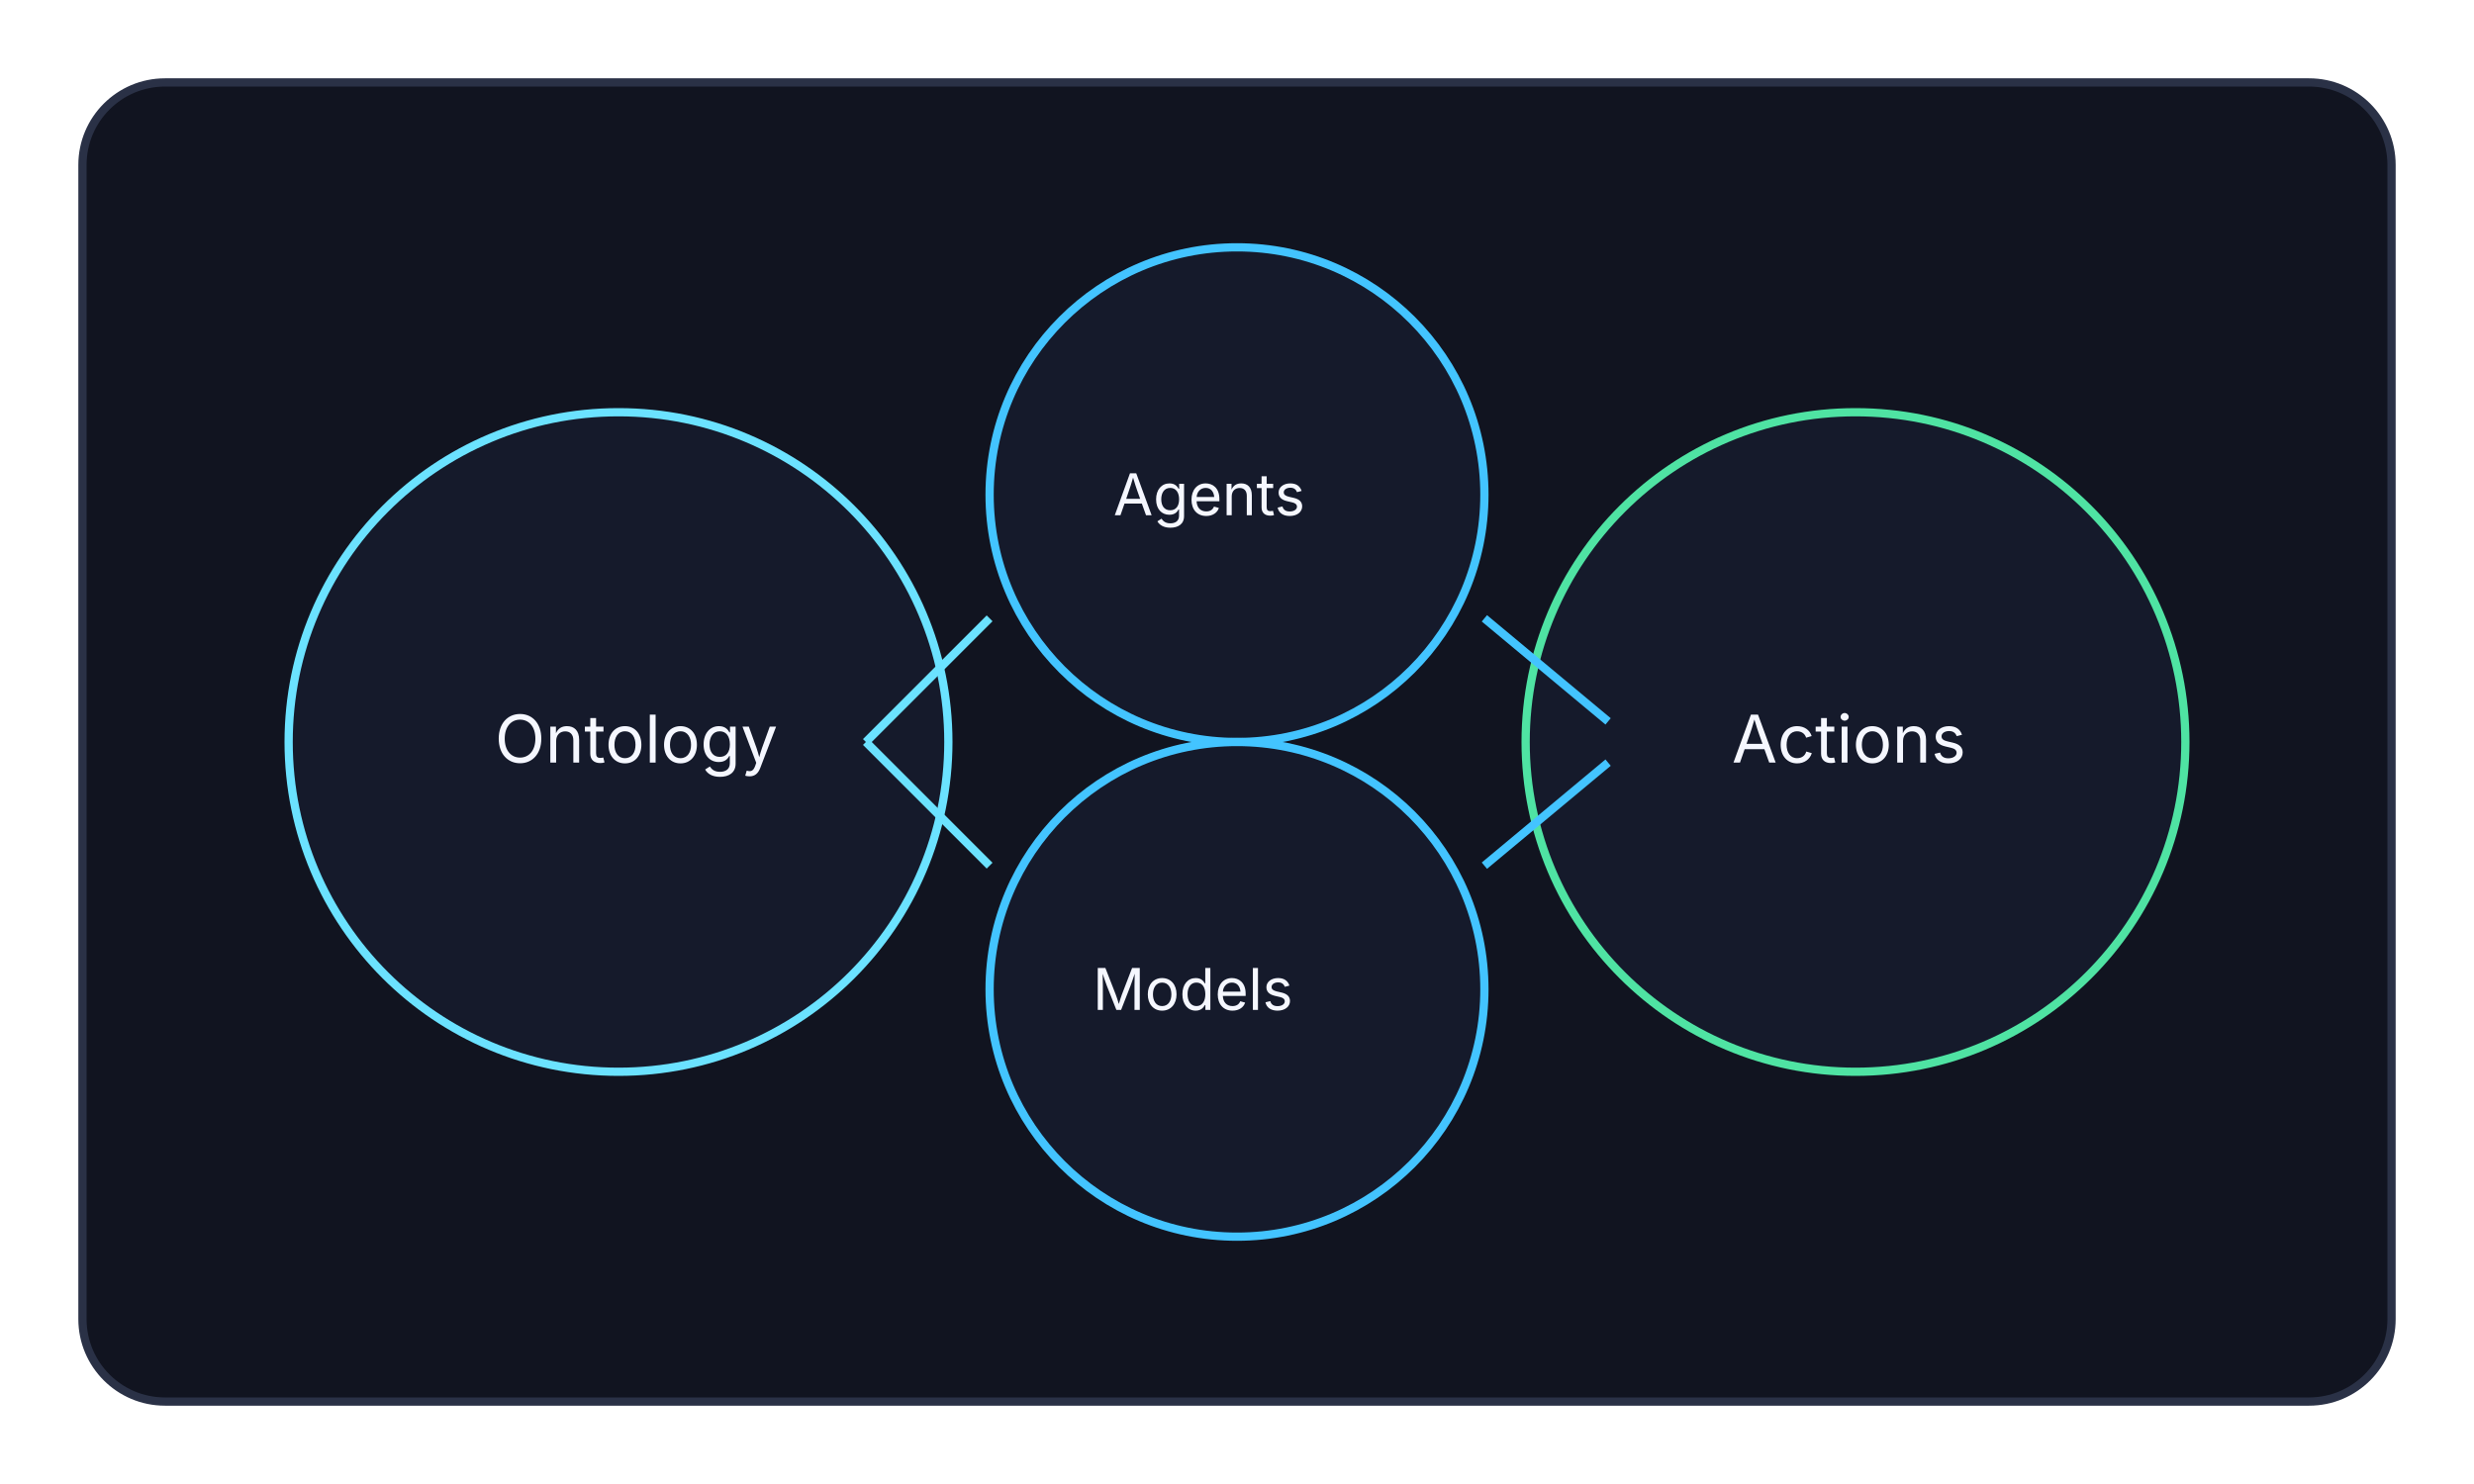
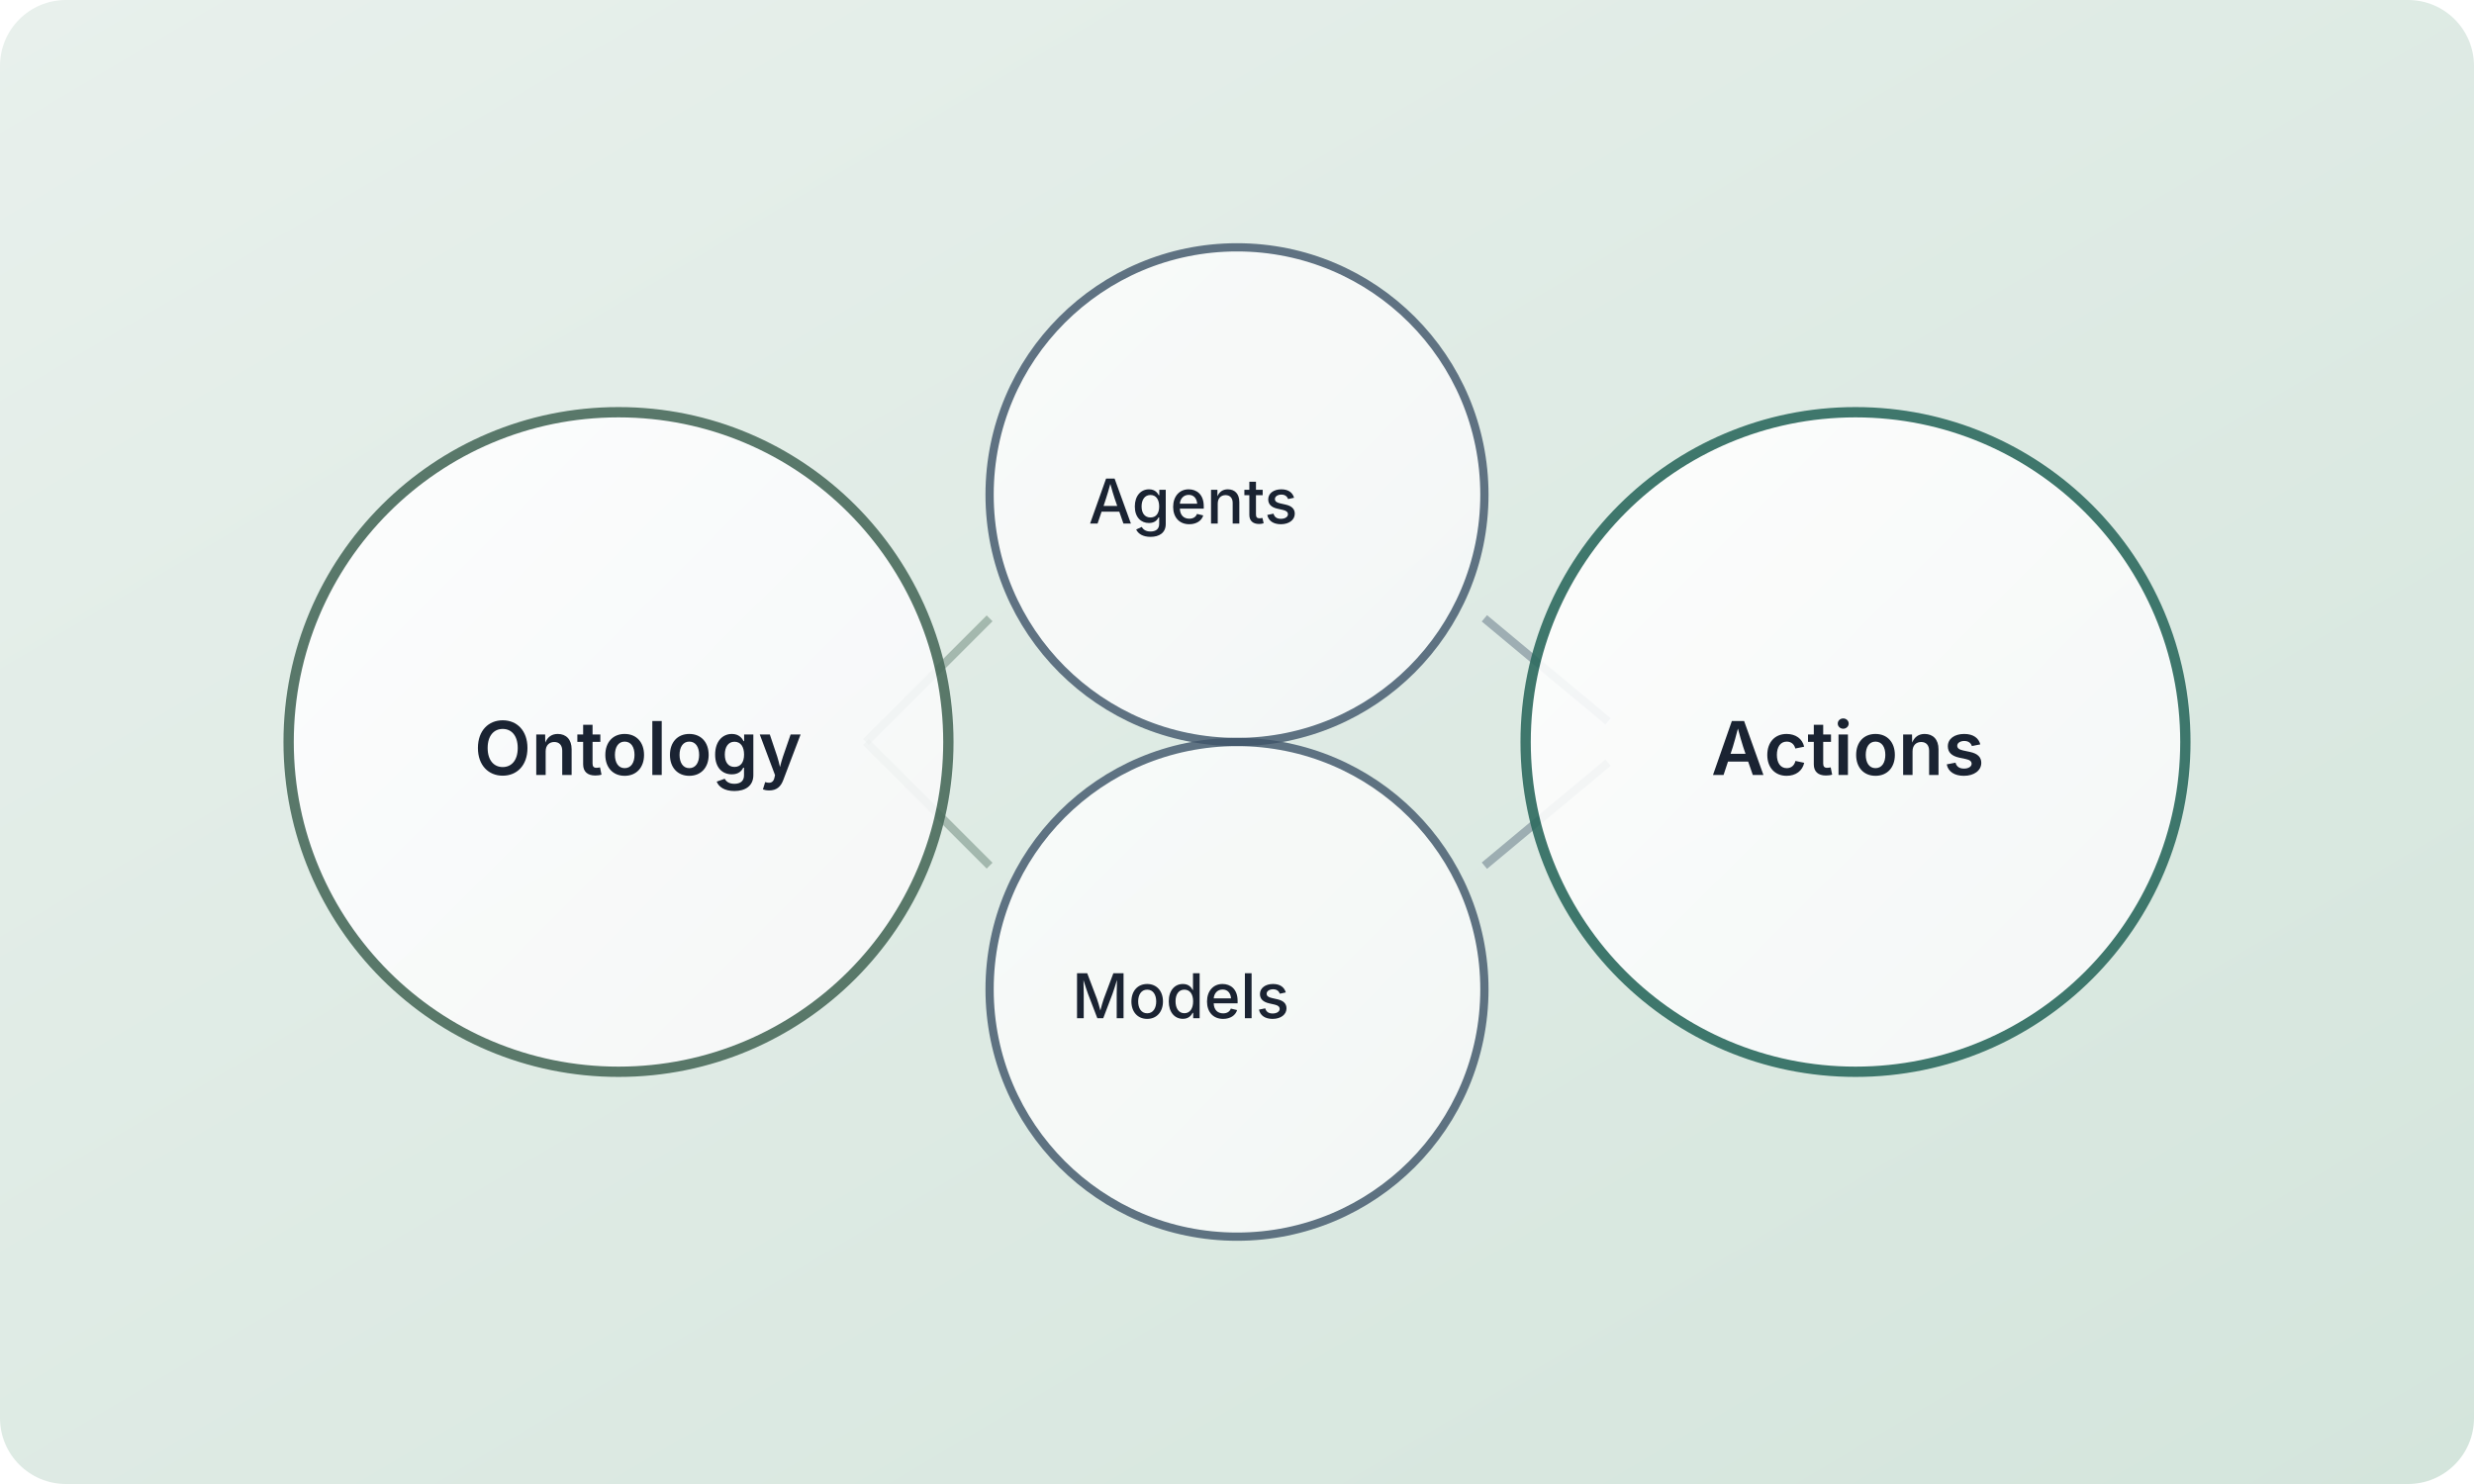
<svg xmlns="http://www.w3.org/2000/svg" width="600" height="360" viewBox="0 0 600 360" fill="none">
-   <rect x="20" y="20" width="560" height="320" rx="20" fill="#111420" stroke="#2A3146" stroke-width="2" />
-   <circle cx="150" cy="180" r="80" fill="#151A2B" stroke="#6BE2FF" stroke-width="2" />
-   <circle cx="300" cy="120" r="60" fill="#151A2B" stroke="#43C4FF" stroke-width="2" />
-   <circle cx="300" cy="240" r="60" fill="#151A2B" stroke="#43C4FF" stroke-width="2" />
-   <circle cx="450" cy="180" r="80" fill="#151A2B" stroke="#4FE3A3" stroke-width="2" />
-   <text x="120" y="185" fill="#F5F7FF" font-size="16" font-family="Inter">Ontology</text>
-   <text x="270" y="125" fill="#F5F7FF" font-size="14" font-family="Inter">Agents</text>
-   <text x="265" y="245" fill="#F5F7FF" font-size="14" font-family="Inter">Models</text>
-   <text x="420" y="185" fill="#F5F7FF" font-size="16" font-family="Inter">Actions</text>
-   <line x1="210" y1="180" x2="240" y2="150" stroke="#6BE2FF" stroke-width="2" />
-   <line x1="210" y1="180" x2="240" y2="210" stroke="#6BE2FF" stroke-width="2" />
-   <line x1="360" y1="150" x2="390" y2="175" stroke="#43C4FF" stroke-width="2" />
-   <line x1="360" y1="210" x2="390" y2="185" stroke="#43C4FF" stroke-width="2" />
+   <defs>
+     <linearGradient id="bgGrad" x1="0%" y1="0%" x2="100%" y2="100%">
+       <stop offset="0%" style="stop-color:#e8f0ec;stop-opacity:1" />
+       <stop offset="100%" style="stop-color:#d4e5dc;stop-opacity:1" />
+     </linearGradient>
+     <linearGradient id="nodeGrad1" x1="0%" y1="0%" x2="100%" y2="100%">
+       <stop offset="0%" style="stop-color:#ffffff;stop-opacity:1" />
+       <stop offset="100%" style="stop-color:#f8f9fa;stop-opacity:1" />
+     </linearGradient>
+   </defs>
+   <rect x="0" y="0" width="600" height="360" rx="16" fill="url(#bgGrad)" />
+   <line x1="210" y1="180" x2="240" y2="150" stroke="#4a6b5c" stroke-width="2" opacity="0.4" />
+   <line x1="210" y1="180" x2="240" y2="210" stroke="#4a6b5c" stroke-width="2" opacity="0.4" />
+   <line x1="360" y1="150" x2="390" y2="175" stroke="#3e5469" stroke-width="2" opacity="0.4" />
+   <line x1="360" y1="210" x2="390" y2="185" stroke="#3e5469" stroke-width="2" opacity="0.4" />
+   <circle cx="150" cy="180" r="80" fill="url(#nodeGrad1)" stroke="#4a6b5c" stroke-width="2.5" opacity="0.9" />
+   <circle cx="300" cy="120" r="60" fill="url(#nodeGrad1)" stroke="#3e5469" stroke-width="2" opacity="0.8" />
+   <circle cx="300" cy="240" r="60" fill="url(#nodeGrad1)" stroke="#3e5469" stroke-width="2" opacity="0.8" />
+   <circle cx="450" cy="180" r="80" fill="url(#nodeGrad1)" stroke="#2d6a5f" stroke-width="2.5" opacity="0.9" />
+   <text x="115" y="188" fill="#1a2332" font-size="18" font-weight="600" font-family="-apple-system, sans-serif">Ontology</text>
+   <text x="264" y="127" fill="#1a2332" font-size="15" font-weight="500" font-family="-apple-system, sans-serif">Agents</text>
+   <text x="260" y="247" fill="#1a2332" font-size="15" font-weight="500" font-family="-apple-system, sans-serif">Models</text>
+   <text x="415" y="188" fill="#1a2332" font-size="18" font-weight="600" font-family="-apple-system, sans-serif">Actions</text>
</svg>
